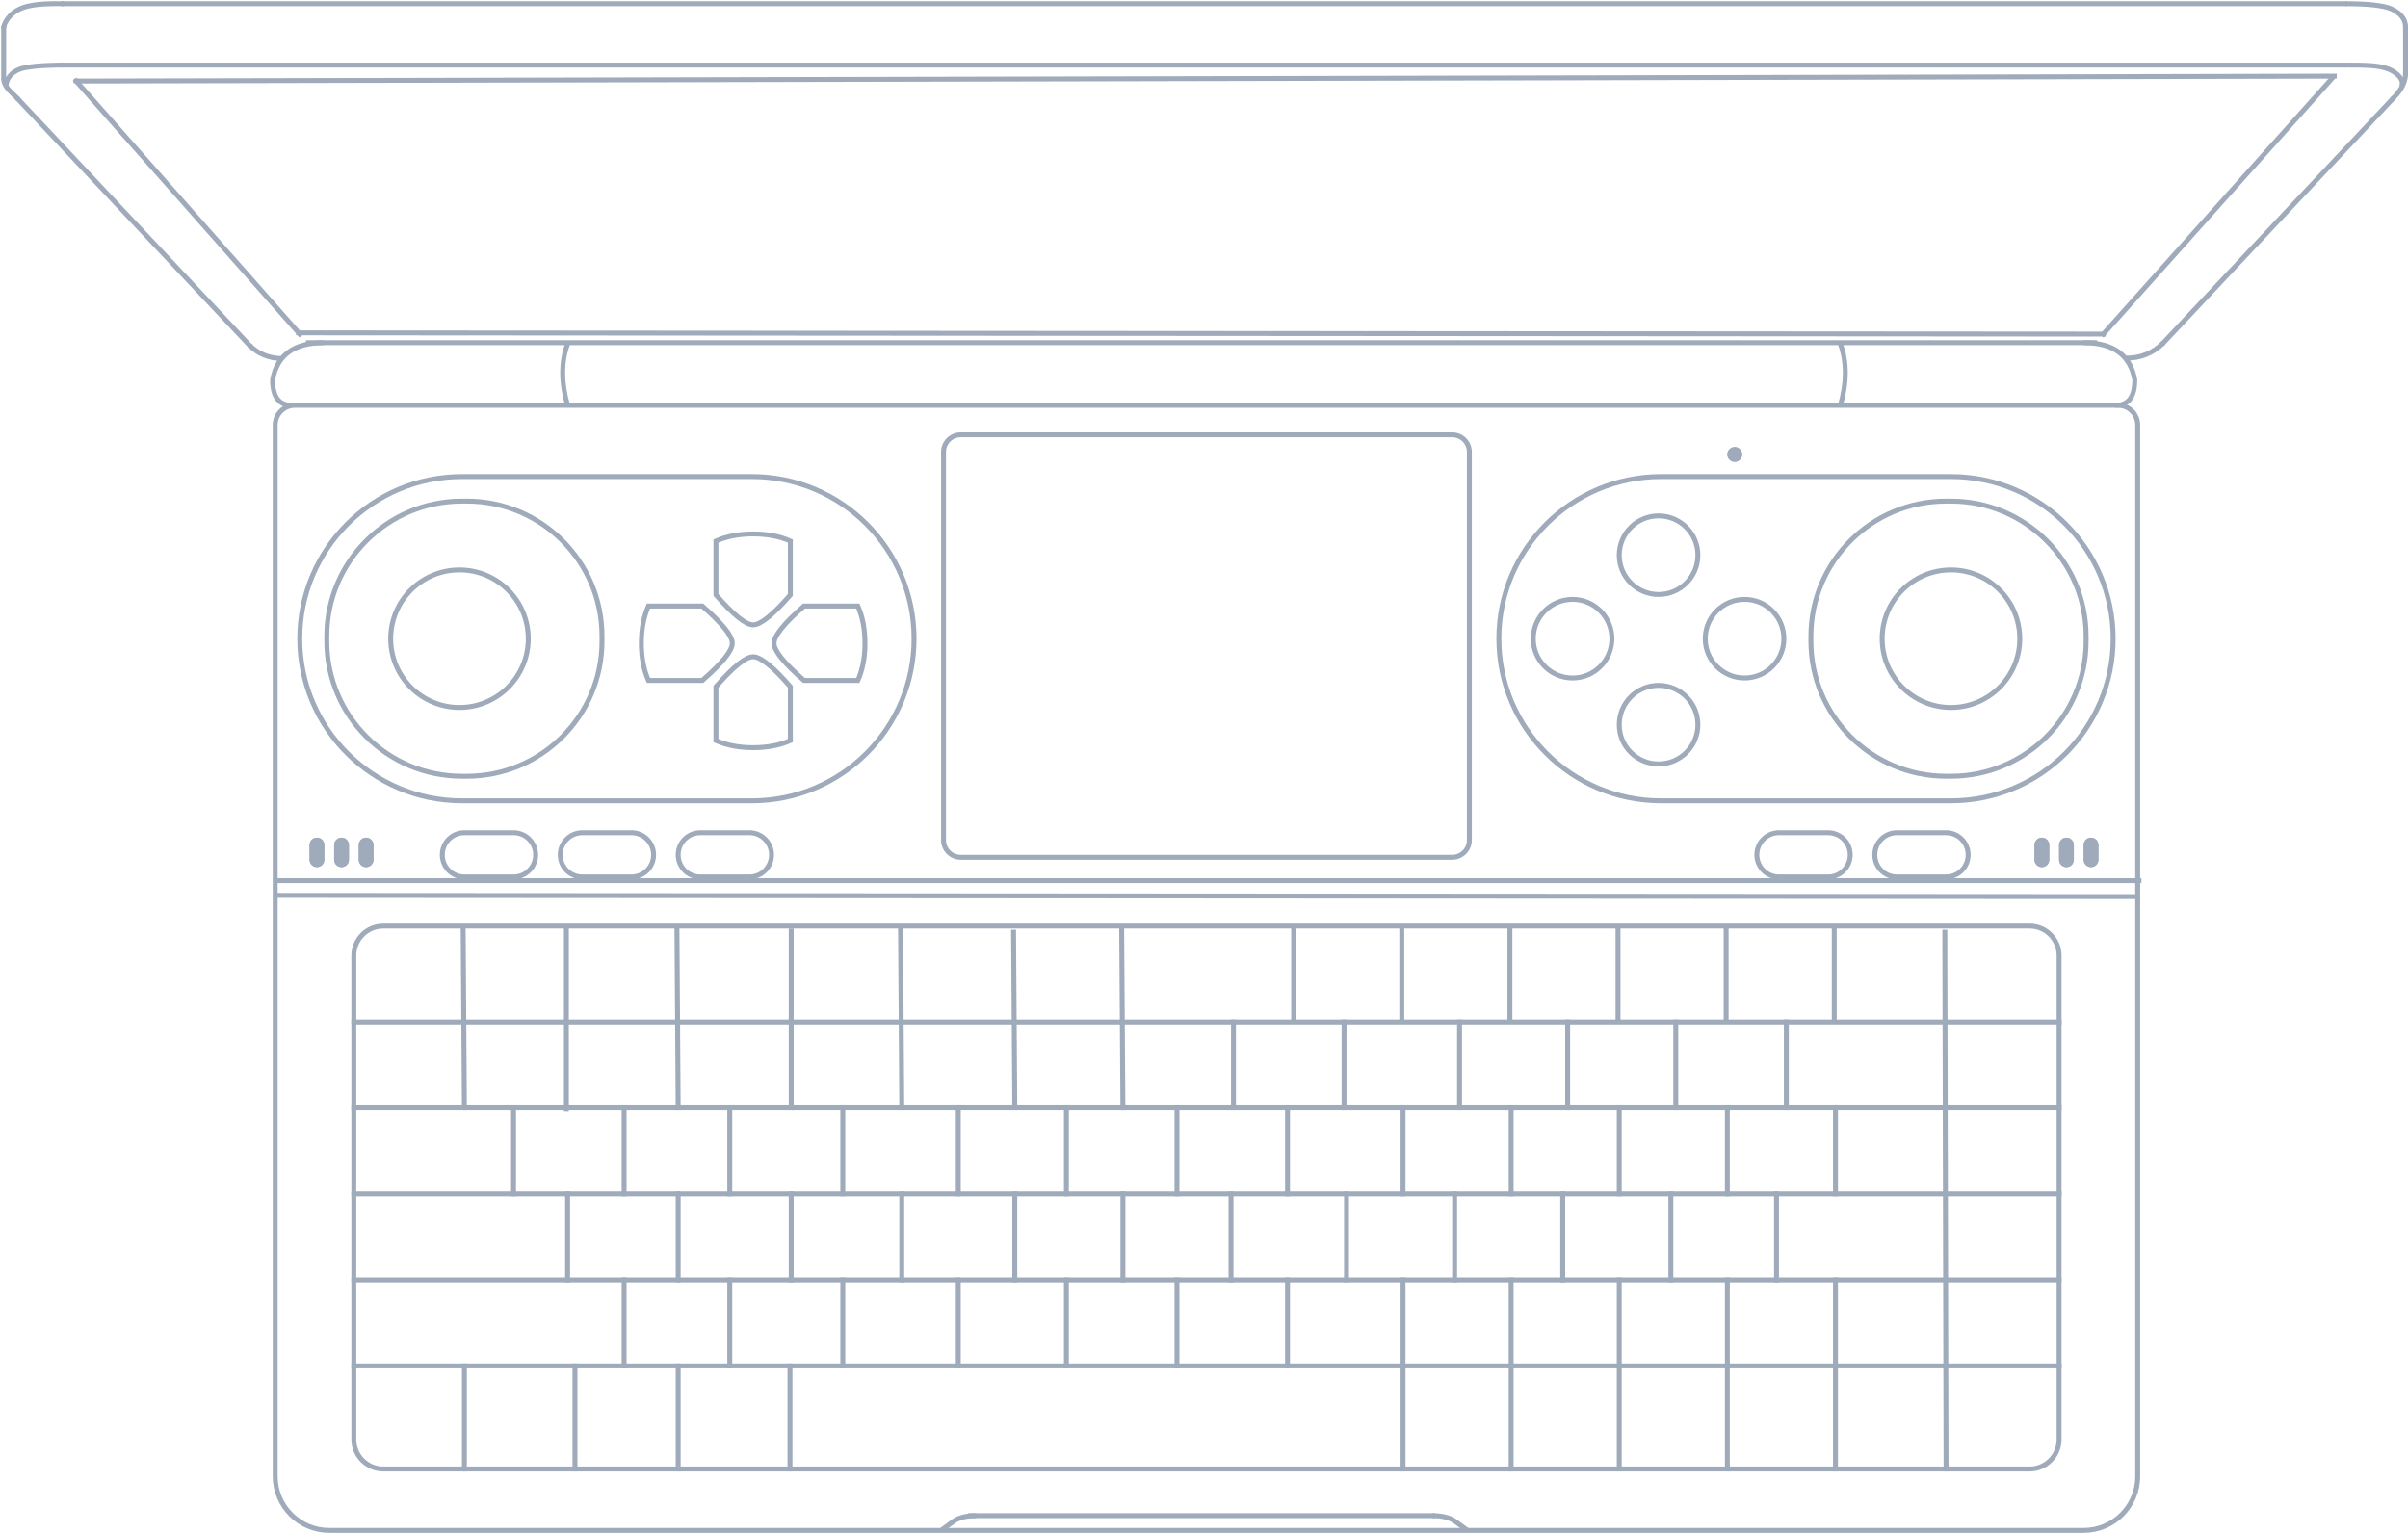
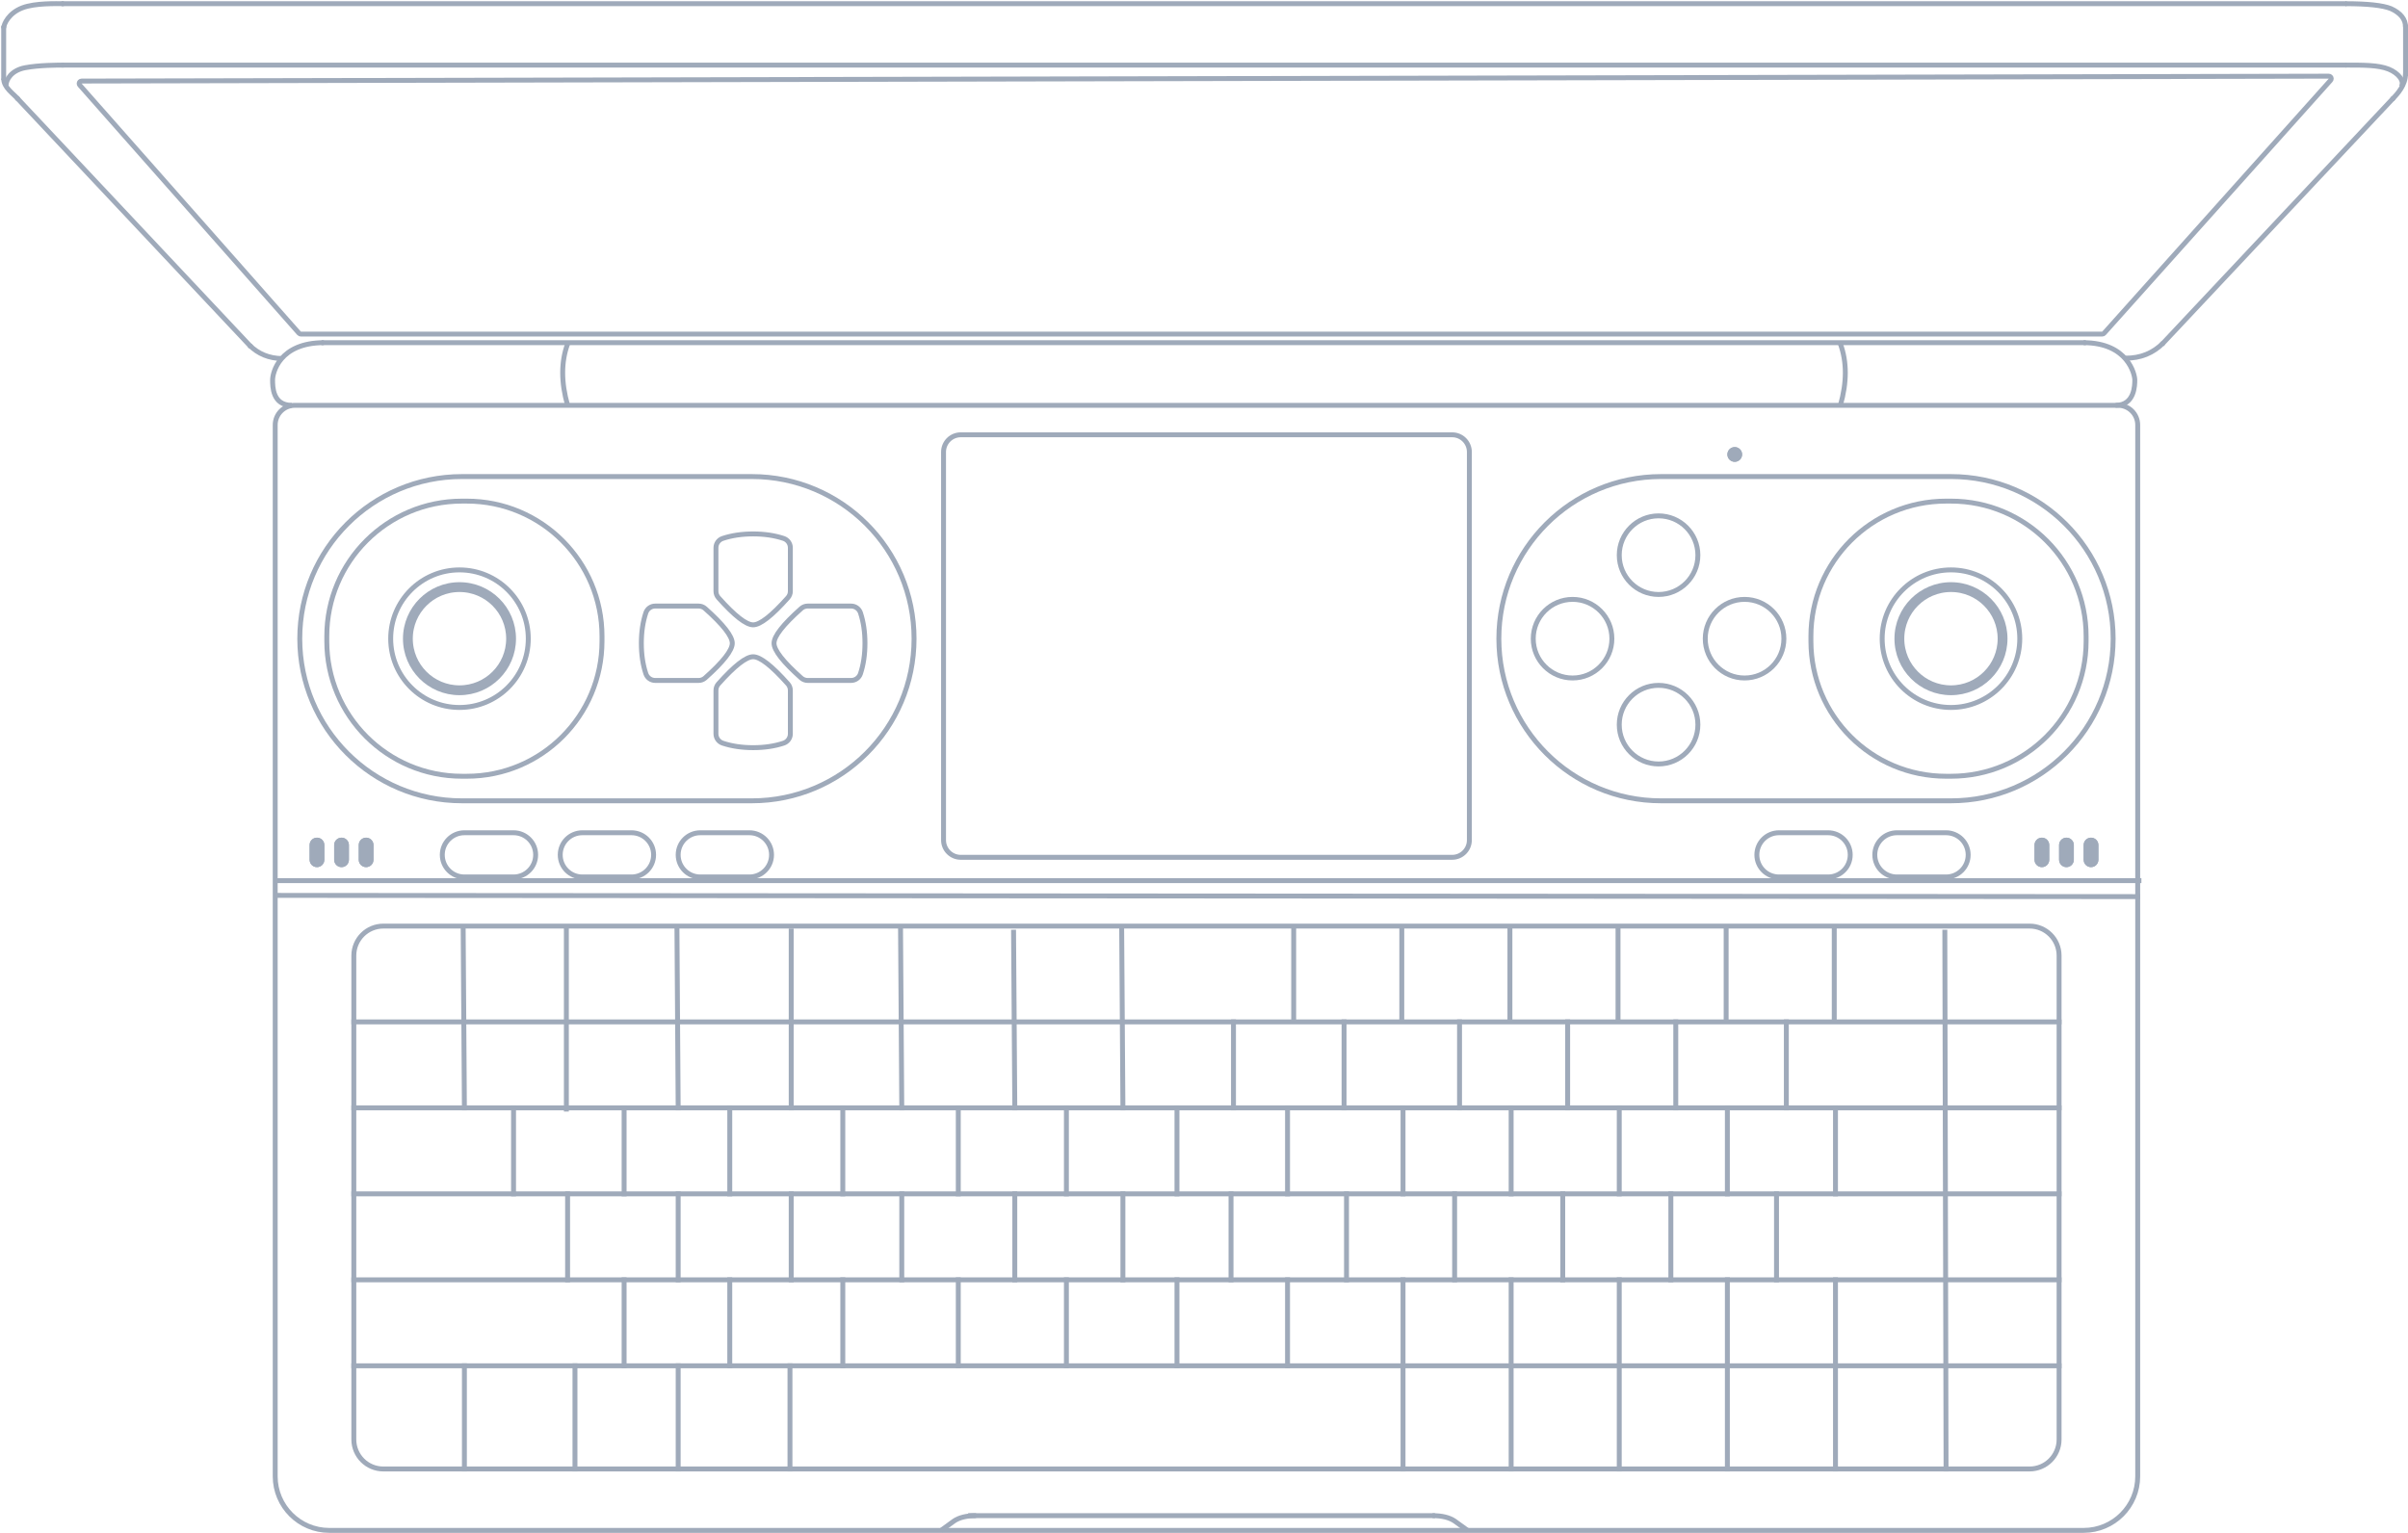
<svg xmlns="http://www.w3.org/2000/svg" version="1.1" width="980px" height="624px" viewBox="0 0 980.0 624.0">
  <defs>
    <clipPath id="i0">
      <path d="M1063,0 L1063,638 L0,638 L0,0 L1063,0 Z" />
    </clipPath>
    <clipPath id="i1">
      <path d="M208,0 C212.418,-8.11624501e-16 216,3.582 216,8 L216,166 C216,170.418 212.418,174 208,174 L8,174 C3.582,174 2.705415e-16,170.418 0,166 L0,8 C-5.41083001e-16,3.582 3.582,5.41083001e-16 8,0 L208,0 Z" />
    </clipPath>
    <clipPath id="i2">
      <path d="M29,0 C45.016,-2.94213882e-15 58,12.984 58,29 C58,45.016 45.016,58 29,58 C12.984,58 9.80712939e-16,45.016 0,29 C-1.96142588e-15,12.984 12.984,1.96142588e-15 29,0 Z" />
    </clipPath>
    <clipPath id="i3">
+       <path d="M23,0 C35.703,0 46,10.297 46,23 C46,35.703 35.703,46 23,46 C10.297,46 0,35.703 0,23 C0,10.297 10.297,0 23,0 Z" />
+     </clipPath>
+     <clipPath id="i4">
      <path d="M185,0 C222.003,-6.7973552e-15 252,29.997 252,67 C252,104.003 222.003,134 185,134 L67,134 C29.997,134 2.26578507e-15,104.003 0,67 C-4.53157013e-15,29.997 29.997,4.53157013e-15 67,0 L185,0 Z" />
    </clipPath>
-     <clipPath id="i4">
+     <clipPath id="i5">
      <path d="M58,0 C88.928,-5.68137151e-15 114,25.072 114,56 L114,58 C114,88.928 88.928,114 58,114 L56,114 C25.072,114 1.8937905e-15,88.928 0,58 L0,56 C-3.78758101e-15,25.072 25.072,3.78758101e-15 56,0 L58,0 Z" />
    </clipPath>
-     <clipPath id="i5">
-       <path d="M17,0 C26.389,-1.72470207e-15 34,7.611 34,17 C34,26.389 26.389,34 17,34 C7.611,34 5.74900688e-16,26.389 0,17 C-1.14980138e-15,7.611 7.611,1.14980138e-15 17,0 Z" />
-     </clipPath>
    <clipPath id="i6">
+       <path d="M52,69 C61.389,69 69,76.611 69,86 C69,95.389 61.389,103 52,103 C42.611,103 35,95.389 35,86 C35,76.611 42.611,69 52,69 Z M17,34 C26.389,34 34,41.611 34,51 C34,60.389 26.389,68 17,68 C7.611,68 5.74900688e-16,60.389 0,51 C-1.14980138e-15,41.611 7.611,34 17,34 Z M87,34 C96.389,34 104,41.611 104,51 C104,60.389 96.389,68 87,68 C77.611,68 70,60.389 70,51 C70,41.611 77.611,34 87,34 Z M52,0 C61.389,-1.72470207e-15 69,7.611 69,17 C69,26.389 61.389,34 52,34 C42.611,34 35,26.389 35,17 C35,7.611 42.611,1.14980138e-15 52,0 Z" />
+     </clipPath>
+     <clipPath id="i7">
      <path d="M30,0 C35.523,-1.01453063e-15 40,4.477 40,10 C40,15.523 35.523,20 30,20 L10,20 C4.477,20 3.38176876e-16,15.523 0,10 C-6.76353751e-16,4.477 4.477,6.76353751e-16 10,0 L30,0 Z" />
    </clipPath>
-     <clipPath id="i7">
+     <clipPath id="i8">
      <path d="M3,0 C4.657,-3.04359188e-16 6,1.343 6,3 L6,9 C6,10.657 4.657,12 3,12 C1.343,12 1.01453063e-16,10.657 0,9 L0,3 C-2.02906125e-16,1.343 1.343,2.02906125e-16 3,0 Z M13,0 C14.657,-3.04359188e-16 16,1.343 16,3 L16,9 C16,10.657 14.657,12 13,12 C11.343,12 10,10.657 10,9 L10,3 C10,1.343 11.343,2.02906125e-16 13,0 Z M23,0 C24.657,-3.04359188e-16 26,1.343 26,3 L26,9 C26,10.657 24.657,12 23,12 C21.343,12 20,10.657 20,9 L20,3 C20,1.343 21.343,2.02906125e-16 23,0 Z" />
    </clipPath>
-     <clipPath id="i8">
+     <clipPath id="i9">
      <path d="M3,0 C4.657,0 6,1.343 6,3 C6,4.657 4.657,6 3,6 C1.343,6 0,4.657 0,3 C0,1.343 1.343,0 3,0 Z" />
    </clipPath>
  </defs>
  <g transform="translate(-41.0 -7.0)">
    <g clip-path="url(#i0)">
      <g transform="translate(42.0 8.0)">
        <g transform="translate(111.0 164.0)">
          <path d="M8,0 L750,0 C754.418,-8.11624501e-16 758,3.582 758,8 L758,436 C758,448.15 748.15,458 736,458 L22,458 C9.85,458 1.49548438e-14,448.15 0,436 L0,8 C-5.41083001e-16,3.582 3.582,-6.56434436e-15 8,0 Z" stroke="#9FAABA" stroke-width="2" fill="none" stroke-miterlimit="10" />
          <g transform="translate(0.0 199.0)">
            <path d="M0.5,0.5 L758,1" stroke="#9FAABA" stroke-width="2" fill="none" stroke-linecap="square" stroke-miterlimit="10" />
          </g>
          <g transform="translate(283.0 451.0)">
            <path d="M0,1 L188,1" stroke="#9FAABA" stroke-width="2" fill="none" stroke-linecap="square" stroke-miterlimit="10" />
          </g>
          <g transform="translate(471.0 452.0)">
            <path d="M0,0 C3.838,0 6.838,0.732 9,2.195 L14.242,6" stroke="#9FAABA" stroke-width="2" fill="none" stroke-miterlimit="10" />
          </g>
          <g transform="translate(285.2422 452.0) scale(-1.0 1.0)">
            <path d="M0,0 C3.838,0 6.838,0.732 9,2.195 L14.242,6" stroke="#9FAABA" stroke-width="2" fill="none" stroke-miterlimit="10" />
          </g>
          <g transform="translate(271.0 11.0)">
            <g clip-path="url(#i1)">
              <path d="M8,0 L208,0 C212.418,-8.11624501e-16 216,3.582 216,8 L216,166 C216,170.418 212.418,174 208,174 L8,174 C3.582,174 2.705415e-16,170.418 0,166 L0,8 C-5.41083001e-16,3.582 3.582,5.41083001e-16 8,0 Z" stroke="#9FAABA" stroke-width="4" fill="none" stroke-miterlimit="5" />
            </g>
          </g>
          <g transform="translate(0.0 193.0)">
            <path d="M0.5,0.5 L758.5,0.5" stroke="#9FAABA" stroke-width="2" fill="none" stroke-linecap="square" stroke-miterlimit="10" />
          </g>
        </g>
        <g transform="translate(120.0 192.0)">
+           <g transform="translate(644.0 38.0)">
+             <g clip-path="url(#i2)">
+               <path d="M29,0 C45.016,-2.94213882e-15 58,12.984 58,29 C58,45.016 45.016,58 29,58 C12.984,58 9.80712939e-16,45.016 0,29 C-1.96142588e-15,12.984 12.984,1.96142588e-15 29,0 Z" stroke="#9FAABA" stroke-width="4" fill="none" stroke-miterlimit="5" />
+             </g>
+             <g transform="translate(6.0 6.0)">
+               <g clip-path="url(#i3)">
+                 <path d="M23,46 C35.703,46 46,35.703 46,23 C46,10.297 35.703,0 23,0 C10.297,0 0,10.297 0,23 C0,35.703 10.297,46 23,46 Z" stroke="#9FAABA" stroke-width="8" fill="none" stroke-miterlimit="5" />
+               </g>
+             </g>
+           </g>
          <g transform="translate(37.0 38.0)">
            <g clip-path="url(#i2)">
              <path d="M29,0 C45.016,-2.94213882e-15 58,12.984 58,29 C58,45.016 45.016,58 29,58 C12.984,58 9.80712939e-16,45.016 0,29 C-1.96142588e-15,12.984 12.984,1.96142588e-15 29,0 Z" stroke="#9FAABA" stroke-width="4" fill="none" stroke-miterlimit="5" />
            </g>
-           </g>
-           <g transform="translate(644.0 38.0)">
-             <g clip-path="url(#i2)">
-               <path d="M29,0 C45.016,-2.94213882e-15 58,12.984 58,29 C58,45.016 45.016,58 29,58 C12.984,58 9.80712939e-16,45.016 0,29 C-1.96142588e-15,12.984 12.984,1.96142588e-15 29,0 Z" stroke="#9FAABA" stroke-width="4" fill="none" stroke-miterlimit="5" />
-             </g>
-           </g>
-           <g clip-path="url(#i3)">
+             <g transform="translate(6.0 6.0)">
+               <g clip-path="url(#i3)">
+                 <path d="M23,46 C35.703,46 46,35.703 46,23 C46,10.297 35.703,0 23,0 C10.297,0 0,10.297 0,23 C0,35.703 10.297,46 23,46 Z" stroke="#9FAABA" stroke-width="8" fill="none" stroke-miterlimit="5" />
+               </g>
+             </g>
+           </g>
+           <g clip-path="url(#i4)">
            <path d="M67,0 L185,0 C222.003,-6.7973552e-15 252,29.997 252,67 C252,104.003 222.003,134 185,134 L67,134 C29.997,134 2.26578507e-15,104.003 0,67 C-4.53157013e-15,29.997 29.997,4.53157013e-15 67,0 Z" stroke="#9FAABA" stroke-width="4" fill="none" stroke-miterlimit="5" />
          </g>
          <g transform="translate(488.0 0.0)">
-             <g clip-path="url(#i3)">
+             <g clip-path="url(#i4)">
              <path d="M67,0 L185,0 C222.003,-6.7973552e-15 252,29.997 252,67 C252,104.003 222.003,134 185,134 L67,134 C29.997,134 2.26578507e-15,104.003 0,67 C-4.53157013e-15,29.997 29.997,4.53157013e-15 67,0 Z" stroke="#9FAABA" stroke-width="4" fill="none" stroke-miterlimit="5" />
            </g>
          </g>
          <g transform="translate(11.0 10.0)">
-             <g clip-path="url(#i4)">
+             <g clip-path="url(#i5)">
              <path d="M56,0 L58,0 C88.928,-5.68137151e-15 114,25.072 114,56 L114,58 C114,88.928 88.928,114 58,114 L56,114 C25.072,114 1.8937905e-15,88.928 0,58 L0,56 C-3.78758101e-15,25.072 25.072,3.78758101e-15 56,0 Z" stroke="#9FAABA" stroke-width="4" fill="none" stroke-miterlimit="5" />
            </g>
          </g>
          <g transform="translate(615.0 10.0)">
-             <g clip-path="url(#i4)">
+             <g clip-path="url(#i5)">
              <path d="M56,0 L58,0 C88.928,-5.68137151e-15 114,25.072 114,56 L114,58 C114,88.928 88.928,114 58,114 L56,114 C25.072,114 1.8937905e-15,88.928 0,58 L0,56 C-3.78758101e-15,25.072 25.072,3.78758101e-15 56,0 Z" stroke="#9FAABA" stroke-width="4" fill="none" stroke-miterlimit="5" />
            </g>
          </g>
-           <g transform="translate(502.0 50.0)">
-             <g clip-path="url(#i5)">
-               <path d="M17,0 C26.389,-1.72470207e-15 34,7.611 34,17 C34,26.389 26.389,34 17,34 C7.611,34 5.74900688e-16,26.389 0,17 C-1.14980138e-15,7.611 7.611,1.14980138e-15 17,0 Z" stroke="#9FAABA" stroke-width="4" fill="none" stroke-miterlimit="5" />
-             </g>
-           </g>
-           <g transform="translate(572.0 50.0)">
-             <g clip-path="url(#i5)">
-               <path d="M17,0 C26.389,-1.72470207e-15 34,7.611 34,17 C34,26.389 26.389,34 17,34 C7.611,34 5.74900688e-16,26.389 0,17 C-1.14980138e-15,7.611 7.611,1.14980138e-15 17,0 Z" stroke="#9FAABA" stroke-width="4" fill="none" stroke-miterlimit="5" />
-             </g>
-           </g>
-           <g transform="translate(537.0 16.0)">
-             <g clip-path="url(#i5)">
-               <path d="M17,0 C26.389,-1.72470207e-15 34,7.611 34,17 C34,26.389 26.389,34 17,34 C7.611,34 5.74900688e-16,26.389 0,17 C-1.14980138e-15,7.611 7.611,1.14980138e-15 17,0 Z" stroke="#9FAABA" stroke-width="4" fill="none" stroke-miterlimit="5" />
-             </g>
-           </g>
-           <g transform="translate(537.0 85.0)">
-             <g clip-path="url(#i5)">
-               <path d="M17,0 C26.389,-1.72470207e-15 34,7.611 34,17 C34,26.389 26.389,34 17,34 C7.611,34 5.74900688e-16,26.389 0,17 C-1.14980138e-15,7.611 7.611,1.14980138e-15 17,0 Z" stroke="#9FAABA" stroke-width="4" fill="none" stroke-miterlimit="5" />
-             </g>
-           </g>
-           <g transform="translate(170.3746 111.3627) rotate(-90)">
-             <path d="M2.895,0 L24.822,0 C32.947,7.081 37.009,12.129 37.009,15.142 C37.009,18.155 32.947,23.202 24.822,30.283 L2.895,30.283 C0.965,25.935 0,20.888 0,15.142 C0,9.396 0.965,4.348 2.895,0 Z" stroke="#9FAABA" stroke-width="2" fill="none" stroke-miterlimit="10" />
-           </g>
-           <g transform="translate(200.658 24.35388) rotate(90.0)">
-             <path d="M2.895,0 L24.822,0 C32.947,7.081 37.009,12.129 37.009,15.142 C37.009,18.155 32.947,23.202 24.822,30.283 L2.895,30.283 C0.965,25.935 0,20.888 0,15.142 C0,9.396 0.965,4.348 2.895,0 Z" stroke="#9FAABA" stroke-width="2" fill="none" stroke-miterlimit="10" />
-           </g>
-           <g transform="translate(231.0207 53.7166) scale(-1.0 1.0)">
-             <path d="M2.895,0 L24.822,0 C32.947,7.081 37.009,12.129 37.009,15.142 C37.009,18.155 32.947,23.202 24.822,30.283 L2.895,30.283 C0.965,25.935 0,20.888 0,15.142 C0,9.396 0.965,4.348 2.895,0 Z" stroke="#9FAABA" stroke-width="2" fill="none" stroke-miterlimit="10" />
-           </g>
-           <g transform="translate(140.0119 53.7166)">
-             <path d="M2.895,0 L24.822,0 C32.947,7.081 37.009,12.129 37.009,15.142 C37.009,18.155 32.947,23.202 24.822,30.283 L2.895,30.283 C0.965,25.935 0,20.888 0,15.142 C0,9.396 0.965,4.348 2.895,0 Z" stroke="#9FAABA" stroke-width="2" fill="none" stroke-miterlimit="10" />
+           <g transform="translate(502.0 16.0)">
+             <g clip-path="url(#i6)">
+               <path d="M17,34 C26.389,34 34,41.611 34,51 C34,60.389 26.389,68 17,68 C7.611,68 5.74900688e-16,60.389 0,51 C-1.14980138e-15,41.611 7.611,34 17,34 Z M87,34 C96.389,34 104,41.611 104,51 C104,60.389 96.389,68 87,68 C77.611,68 70,60.389 70,51 C70,41.611 77.611,34 87,34 Z M52,0 C61.389,-1.72470207e-15 69,7.611 69,17 C69,26.389 61.389,34 52,34 C42.611,34 35,26.389 35,17 C35,7.611 42.611,1.14980138e-15 52,0 Z M52,69 C61.389,69 69,76.611 69,86 C69,95.389 61.389,103 52,103 C42.611,103 35,95.389 35,86 C35,76.611 42.611,69 52,69 Z" stroke="#9FAABA" stroke-width="4" fill="none" stroke-miterlimit="5" />
+             </g>
+           </g>
+           <g transform="translate(140.0119 24.35388)">
+             <path d="M45.504,50 C48.371,50 53.08,53.678 59.631,61.034 C60.285,61.765 60.646,62.712 60.646,63.693 L60.646,81.375 C60.646,83.099 59.542,84.628 57.906,85.172 C54.216,86.396 50.082,87.009 45.504,87.009 C40.927,87.009 36.793,86.396 33.102,85.172 C31.467,84.628 30.363,83.099 30.363,81.375 L30.363,63.693 C30.363,62.712 30.724,61.765 31.378,61.034 C37.929,53.678 42.637,50 45.504,50 Z M85.375,29.363 C87.099,29.363 88.628,30.467 89.172,32.102 C90.396,35.793 91.009,39.927 91.009,44.504 C91.009,49.082 90.396,53.216 89.172,56.906 C88.628,58.542 87.099,59.646 85.375,59.646 L67.693,59.646 C66.712,59.646 65.765,59.285 65.034,58.631 C57.678,52.08 54,47.371 54,44.504 C54,41.637 57.678,36.929 65.034,30.378 C65.765,29.724 66.712,29.363 67.693,29.363 L85.375,29.363 Z M23.315,29.363 C24.297,29.363 25.244,29.724 25.975,30.378 C33.331,36.929 37.009,41.637 37.009,44.504 C37.009,47.371 33.331,52.08 25.975,58.631 C25.244,59.285 24.297,59.646 23.315,59.646 L5.633,59.646 C3.91,59.646 2.38,58.542 1.837,56.906 C0.612,53.216 0,49.082 0,44.504 C0,39.927 0.612,35.793 1.837,32.102 C2.38,30.467 3.91,29.363 5.633,29.363 L23.315,29.363 Z M45.504,-3.55271368e-15 C50.082,-3.83300686e-15 54.216,0.612 57.906,1.837 C59.542,2.38 60.646,3.91 60.646,5.633 L60.646,23.315 C60.646,24.297 60.285,25.244 59.631,25.975 C53.08,33.331 48.371,37.009 45.504,37.009 C42.637,37.009 37.929,33.331 31.378,25.975 C30.724,25.244 30.363,24.297 30.363,23.315 L30.363,5.633 C30.363,3.91 31.467,2.38 33.102,1.837 C36.793,0.612 40.927,-3.2724205e-15 45.504,-3.55271368e-15 Z" stroke="#9FAABA" stroke-width="2" fill="none" stroke-miterlimit="10" />
          </g>
        </g>
        <g transform="translate(143.0 376.0)">
          <path d="M12,0 L682,0 C688.627,-1.21743675e-15 694,5.373 694,12 L694,209 C694,215.627 688.627,221 682,221 L12,221 C5.373,221 1.81693806e-14,215.627 0,209 L0,12 C2.74108918e-15,5.373 5.373,6.14069502e-15 12,0 Z" stroke="#9FAABA" stroke-width="2" fill="none" stroke-miterlimit="10" />
          <g transform="translate(0.0 38.0)">
            <path d="M0,1 L694,1" stroke="#9FAABA" stroke-width="2" fill="none" stroke-linecap="square" stroke-miterlimit="10" />
          </g>
          <g transform="translate(0.0 73.0)">
            <path d="M0,1 L694,1" stroke="#9FAABA" stroke-width="2" fill="none" stroke-linecap="square" stroke-miterlimit="10" />
          </g>
          <g transform="translate(0.0 108.0)">
            <path d="M0,1 L694,1" stroke="#9FAABA" stroke-width="2" fill="none" stroke-linecap="square" stroke-miterlimit="10" />
          </g>
          <g transform="translate(0.0 143.0)">
            <path d="M0,1 L694,1" stroke="#9FAABA" stroke-width="2" fill="none" stroke-linecap="square" stroke-miterlimit="10" />
          </g>
          <g transform="translate(0.0 178.0)">
            <path d="M0,1 L694,1" stroke="#9FAABA" stroke-width="2" fill="none" stroke-linecap="square" stroke-miterlimit="10" />
          </g>
          <g transform="translate(44.0 0.0)">
            <path d="M0.5,0.5 L1,74" stroke="#9FAABA" stroke-width="2" fill="none" stroke-linecap="square" stroke-miterlimit="10" />
          </g>
          <g transform="translate(177.0 2.0)">
            <path d="M1,0 L1,72" stroke="#9FAABA" stroke-width="2" fill="none" stroke-linecap="square" stroke-miterlimit="10" />
          </g>
          <g transform="translate(131.0 0.0)">
            <path d="M0.5,0.5 L1,74" stroke="#9FAABA" stroke-width="2" fill="none" stroke-linecap="square" stroke-miterlimit="10" />
          </g>
          <g transform="translate(86.0 0.0)">
            <path d="M0.5,0.5 L0.5,74.5" stroke="#9FAABA" stroke-width="2" fill="none" stroke-linecap="square" stroke-miterlimit="10" />
          </g>
          <g transform="translate(222.0 1.0)">
            <path d="M0.5,0.5 L1,73" stroke="#9FAABA" stroke-width="2" fill="none" stroke-linecap="square" stroke-miterlimit="10" />
          </g>
          <g transform="translate(312.0 1.0)">
            <path d="M0.5,0.5 L1,73" stroke="#9FAABA" stroke-width="2" fill="none" stroke-linecap="square" stroke-miterlimit="10" />
          </g>
          <g transform="translate(268.0 2.0)">
            <path d="M0.5,0.5 L1,72" stroke="#9FAABA" stroke-width="2" fill="none" stroke-linecap="square" stroke-miterlimit="10" />
          </g>
          <g transform="translate(382.0 0.0)">
            <path d="M0.5,0.5 L0.5,37.5" stroke="#9FAABA" stroke-width="2" fill="none" stroke-linecap="square" stroke-miterlimit="10" />
          </g>
          <g transform="translate(64.0 74.0)">
            <path d="M1,0 L1,35" stroke="#9FAABA" stroke-width="2" fill="none" stroke-linecap="square" stroke-miterlimit="10" />
          </g>
          <g transform="translate(109.0 74.0)">
            <path d="M1,0 L1,35" stroke="#9FAABA" stroke-width="2" fill="none" stroke-linecap="square" stroke-miterlimit="10" />
          </g>
          <g transform="translate(109.0 144.0)">
            <path d="M1,0 L1,35" stroke="#9FAABA" stroke-width="2" fill="none" stroke-linecap="square" stroke-miterlimit="10" />
          </g>
          <g transform="translate(152.0 74.0)">
            <path d="M1,0 L1,35" stroke="#9FAABA" stroke-width="2" fill="none" stroke-linecap="square" stroke-miterlimit="10" />
          </g>
          <g transform="translate(152.0 144.0)">
            <path d="M1,0 L1,35" stroke="#9FAABA" stroke-width="2" fill="none" stroke-linecap="square" stroke-miterlimit="10" />
          </g>
          <g transform="translate(198.0 74.0)">
            <path d="M1,0 L1,35" stroke="#9FAABA" stroke-width="2" fill="none" stroke-linecap="square" stroke-miterlimit="10" />
          </g>
          <g transform="translate(131.0 109.0)">
            <path d="M1,0 L1,35" stroke="#9FAABA" stroke-width="2" fill="none" stroke-linecap="square" stroke-miterlimit="10" />
          </g>
          <g transform="translate(177.0 109.0)">
            <path d="M1,0 L1,35" stroke="#9FAABA" stroke-width="2" fill="none" stroke-linecap="square" stroke-miterlimit="10" />
          </g>
          <g transform="translate(222.0 109.0)">
            <path d="M1,0 L1,35" stroke="#9FAABA" stroke-width="2" fill="none" stroke-linecap="square" stroke-miterlimit="10" />
          </g>
          <g transform="translate(268.0 109.0)">
            <path d="M1,0 L1,35" stroke="#9FAABA" stroke-width="2" fill="none" stroke-linecap="square" stroke-miterlimit="10" />
          </g>
          <g transform="translate(312.0 109.0)">
            <path d="M1,0 L1,35" stroke="#9FAABA" stroke-width="2" fill="none" stroke-linecap="square" stroke-miterlimit="10" />
          </g>
          <g transform="translate(356.0 109.0)">
            <path d="M1,0 L1,35" stroke="#9FAABA" stroke-width="2" fill="none" stroke-linecap="square" stroke-miterlimit="10" />
          </g>
          <g transform="translate(403.0 109.0)">
            <path d="M1,0 L1,35" stroke="#9FAABA" stroke-width="2" fill="none" stroke-linecap="square" stroke-miterlimit="10" />
          </g>
          <g transform="translate(447.0 109.0)">
            <path d="M1,0 L1,35" stroke="#9FAABA" stroke-width="2" fill="none" stroke-linecap="square" stroke-miterlimit="10" />
          </g>
          <g transform="translate(491.0 109.0)">
            <path d="M1,0 L1,35" stroke="#9FAABA" stroke-width="2" fill="none" stroke-linecap="square" stroke-miterlimit="10" />
          </g>
          <g transform="translate(535.0 109.0)">
            <path d="M1,0 L1,35" stroke="#9FAABA" stroke-width="2" fill="none" stroke-linecap="square" stroke-miterlimit="10" />
          </g>
          <g transform="translate(578.0 109.0)">
            <path d="M1,0 L1,35" stroke="#9FAABA" stroke-width="2" fill="none" stroke-linecap="square" stroke-miterlimit="10" />
          </g>
          <g transform="translate(131.0 179.0)">
            <path d="M1,0 L1,42" stroke="#9FAABA" stroke-width="2" fill="none" stroke-linecap="square" stroke-miterlimit="10" />
          </g>
          <g transform="translate(176.0 179.0)">
            <path d="M1.5,0 L1.5,42" stroke="#9FAABA" stroke-width="2" fill="none" stroke-linecap="square" stroke-miterlimit="10" />
          </g>
          <g transform="translate(89.0 179.0)">
            <path d="M1,0 L1,42" stroke="#9FAABA" stroke-width="2" fill="none" stroke-linecap="square" stroke-miterlimit="10" />
          </g>
          <g transform="translate(44.0 179.0)">
            <path d="M1,0 L1,42" stroke="#9FAABA" stroke-width="2" fill="none" stroke-linecap="square" stroke-miterlimit="10" />
          </g>
          <g transform="translate(86.0 109.0)">
            <path d="M1,0 L1,35" stroke="#9FAABA" stroke-width="2" fill="none" stroke-linecap="square" stroke-miterlimit="10" />
          </g>
          <g transform="translate(198.0 144.0)">
            <path d="M1,0 L1,35" stroke="#9FAABA" stroke-width="2" fill="none" stroke-linecap="square" stroke-miterlimit="10" />
          </g>
          <g transform="translate(245.0 74.0)">
            <path d="M1,0 L1,35" stroke="#9FAABA" stroke-width="2" fill="none" stroke-linecap="square" stroke-miterlimit="10" />
          </g>
          <g transform="translate(245.0 144.0)">
            <path d="M1,0 L1,35" stroke="#9FAABA" stroke-width="2" fill="none" stroke-linecap="square" stroke-miterlimit="10" />
          </g>
          <g transform="translate(289.0 74.0)">
            <path d="M1,0 L1,35" stroke="#9FAABA" stroke-width="2" fill="none" stroke-linecap="square" stroke-miterlimit="10" />
          </g>
          <g transform="translate(289.0 144.0)">
            <path d="M1,0 L1,35" stroke="#9FAABA" stroke-width="2" fill="none" stroke-linecap="square" stroke-miterlimit="10" />
          </g>
          <g transform="translate(334.0 74.0)">
            <path d="M1,0 L1,35" stroke="#9FAABA" stroke-width="2" fill="none" stroke-linecap="square" stroke-miterlimit="10" />
          </g>
          <g transform="translate(334.0 144.0)">
            <path d="M1,0 L1,35" stroke="#9FAABA" stroke-width="2" fill="none" stroke-linecap="square" stroke-miterlimit="10" />
          </g>
          <g transform="translate(379.0 74.0)">
            <path d="M1,0 L1,35" stroke="#9FAABA" stroke-width="2" fill="none" stroke-linecap="square" stroke-miterlimit="10" />
          </g>
          <g transform="translate(379.0 144.0)">
            <path d="M1,0 L1,35" stroke="#9FAABA" stroke-width="2" fill="none" stroke-linecap="square" stroke-miterlimit="10" />
          </g>
          <g transform="translate(470.0 74.0)">
            <path d="M1,0 L1,35" stroke="#9FAABA" stroke-width="2" fill="none" stroke-linecap="square" stroke-miterlimit="10" />
          </g>
          <g transform="translate(470.0 144.0)">
            <path d="M1,0 L1,77" stroke="#9FAABA" stroke-width="2" fill="none" stroke-linecap="square" stroke-miterlimit="10" />
          </g>
          <g transform="translate(514.0 74.0)">
            <path d="M1,0 L1,35" stroke="#9FAABA" stroke-width="2" fill="none" stroke-linecap="square" stroke-miterlimit="10" />
          </g>
          <g transform="translate(514.0 144.0)">
            <path d="M1,0 L1,77" stroke="#9FAABA" stroke-width="2" fill="none" stroke-linecap="square" stroke-miterlimit="10" />
          </g>
          <g transform="translate(558.0 74.0)">
            <path d="M1,0 L1,35" stroke="#9FAABA" stroke-width="2" fill="none" stroke-linecap="square" stroke-miterlimit="10" />
          </g>
          <g transform="translate(558.0 144.0)">
            <path d="M1,0 L1,77" stroke="#9FAABA" stroke-width="2" fill="none" stroke-linecap="square" stroke-miterlimit="10" />
          </g>
          <g transform="translate(602.0 74.0)">
            <path d="M1,0 L1,35" stroke="#9FAABA" stroke-width="2" fill="none" stroke-linecap="square" stroke-miterlimit="10" />
          </g>
          <g transform="translate(602.0 144.0)">
            <path d="M1,0 L1,77" stroke="#9FAABA" stroke-width="2" fill="none" stroke-linecap="square" stroke-miterlimit="10" />
          </g>
          <g transform="translate(426.0 74.0)">
            <path d="M1,0 L1,35" stroke="#9FAABA" stroke-width="2" fill="none" stroke-linecap="square" stroke-miterlimit="10" />
          </g>
          <g transform="translate(426.0 144.0)">
            <path d="M1,0 L1,77" stroke="#9FAABA" stroke-width="2" fill="none" stroke-linecap="square" stroke-miterlimit="10" />
          </g>
          <g transform="translate(402.0 39.0)">
            <path d="M1,0 L1,35" stroke="#9FAABA" stroke-width="2" fill="none" stroke-linecap="square" stroke-miterlimit="10" />
          </g>
          <g transform="translate(449.0 39.0)">
            <path d="M1,0 L1,35" stroke="#9FAABA" stroke-width="2" fill="none" stroke-linecap="square" stroke-miterlimit="10" />
          </g>
          <g transform="translate(493.0 39.0)">
            <path d="M1,0 L1,35" stroke="#9FAABA" stroke-width="2" fill="none" stroke-linecap="square" stroke-miterlimit="10" />
          </g>
          <g transform="translate(537.0 39.0)">
            <path d="M1,0 L1,35" stroke="#9FAABA" stroke-width="2" fill="none" stroke-linecap="square" stroke-miterlimit="10" />
          </g>
          <g transform="translate(582.0 39.0)">
            <path d="M1,0 L1,35" stroke="#9FAABA" stroke-width="2" fill="none" stroke-linecap="square" stroke-miterlimit="10" />
          </g>
          <g transform="translate(426.0 0.0)">
            <path d="M0.5,0.5 L0.5,37.5" stroke="#9FAABA" stroke-width="2" fill="none" stroke-linecap="square" stroke-miterlimit="10" />
          </g>
          <g transform="translate(470.0 0.0)">
            <path d="M0.5,0.5 L0.5,37.5" stroke="#9FAABA" stroke-width="2" fill="none" stroke-linecap="square" stroke-miterlimit="10" />
          </g>
          <g transform="translate(514.0 0.0)">
            <path d="M0.5,0.5 L0.5,37.5" stroke="#9FAABA" stroke-width="2" fill="none" stroke-linecap="square" stroke-miterlimit="10" />
          </g>
          <g transform="translate(558.0 0.0)">
            <path d="M0.5,0.5 L0.5,37.5" stroke="#9FAABA" stroke-width="2" fill="none" stroke-linecap="square" stroke-miterlimit="10" />
          </g>
          <g transform="translate(602.0 0.0)">
            <path d="M0.5,0.5 L0.5,37.5" stroke="#9FAABA" stroke-width="2" fill="none" stroke-linecap="square" stroke-miterlimit="10" />
          </g>
          <g transform="translate(647.0 2.0)">
            <path d="M0.5,0.5 L1,219" stroke="#9FAABA" stroke-width="2" fill="none" stroke-linecap="square" stroke-miterlimit="10" />
          </g>
          <g transform="translate(357.0 39.0)">
            <path d="M1,0 L1,35" stroke="#9FAABA" stroke-width="2" fill="none" stroke-linecap="square" stroke-miterlimit="10" />
          </g>
        </g>
        <g transform="translate(178.0 337.0)">
-           <g clip-path="url(#i6)">
+           <g clip-path="url(#i7)">
            <path d="M10,0 L30,0 C35.523,-1.01453063e-15 40,4.477 40,10 C40,15.523 35.523,20 30,20 L10,20 C4.477,20 3.38176876e-16,15.523 0,10 C-6.76353751e-16,4.477 4.477,6.76353751e-16 10,0 Z" stroke="#9FAABA" stroke-width="4" fill="none" stroke-miterlimit="5" />
          </g>
          <g transform="translate(48.0 0.0)">
-             <g clip-path="url(#i6)">
+             <g clip-path="url(#i7)">
              <path d="M10,0 L30,0 C35.523,-1.01453063e-15 40,4.477 40,10 C40,15.523 35.523,20 30,20 L10,20 C4.477,20 3.38176876e-16,15.523 0,10 C-6.76353751e-16,4.477 4.477,6.76353751e-16 10,0 Z" stroke="#9FAABA" stroke-width="4" fill="none" stroke-miterlimit="5" />
            </g>
          </g>
          <g transform="translate(96.0 0.0)">
-             <g clip-path="url(#i6)">
+             <g clip-path="url(#i7)">
              <path d="M10,0 L30,0 C35.523,-1.01453063e-15 40,4.477 40,10 C40,15.523 35.523,20 30,20 L10,20 C4.477,20 3.38176876e-16,15.523 0,10 C-6.76353751e-16,4.477 4.477,6.76353751e-16 10,0 Z" stroke="#9FAABA" stroke-width="4" fill="none" stroke-miterlimit="5" />
            </g>
          </g>
          <g transform="translate(535.0 0.0)">
-             <g clip-path="url(#i6)">
+             <g clip-path="url(#i7)">
              <path d="M10,0 L30,0 C35.523,-1.01453063e-15 40,4.477 40,10 C40,15.523 35.523,20 30,20 L10,20 C4.477,20 3.38176876e-16,15.523 0,10 C-6.76353751e-16,4.477 4.477,6.76353751e-16 10,0 Z" stroke="#9FAABA" stroke-width="4" fill="none" stroke-miterlimit="5" />
            </g>
          </g>
          <g transform="translate(583.0 0.0)">
-             <g clip-path="url(#i6)">
+             <g clip-path="url(#i7)">
              <path d="M10,0 L30,0 C35.523,-1.01453063e-15 40,4.477 40,10 C40,15.523 35.523,20 30,20 L10,20 C4.477,20 3.38176876e-16,15.523 0,10 C-6.76353751e-16,4.477 4.477,6.76353751e-16 10,0 Z" stroke="#9FAABA" stroke-width="4" fill="none" stroke-miterlimit="5" />
            </g>
          </g>
        </g>
        <g transform="translate(30.0 30.0)">
-           <path d="M0,2 L919,0" stroke="#9FAABA" stroke-width="2" fill="none" stroke-linecap="square" stroke-miterlimit="10" />
-           <g transform="translate(0.0 2.0)">
-             <path d="M0,0 L91,103" stroke="#9FAABA" stroke-width="2" fill="none" stroke-linecap="square" stroke-miterlimit="10" />
-           </g>
-           <g transform="translate(918.0 1.0) scale(-1.0 1.0)">
-             <path d="M0,0 L93,104" stroke="#9FAABA" stroke-width="2" fill="none" stroke-linecap="square" stroke-miterlimit="10" />
-           </g>
-           <g transform="translate(94.0 108.0)">
-             <path d="M0.5,0.5 L727.5,0.5" stroke="#9FAABA" stroke-width="2" fill="none" stroke-linecap="square" stroke-miterlimit="10" />
-           </g>
+           <path d="M91.451,105 L824.553,105 C824.837,105 825.108,104.879 825.298,104.667 L917.503,1.672 C917.872,1.26 917.837,0.628 917.425,0.26 C917.241,0.095 917.003,0.004 916.756,0.005 L2.211,1.995 C1.659,1.996 1.212,2.445 1.214,2.997 C1.214,3.24 1.303,3.475 1.464,3.657 L90.701,104.662 C90.891,104.877 91.164,105 91.451,105 Z" stroke="#9FAABA" stroke-width="2" fill="none" stroke-miterlimit="10" />
        </g>
        <g transform="translate(25.0 25.0)">
          <path d="M0,0.5 L928,0.5" stroke="#9FAABA" stroke-width="2" fill="none" stroke-linecap="square" stroke-miterlimit="10" />
        </g>
        <g transform="translate(25.0 0.0)">
          <path d="M0,0.5 L928,0.5" stroke="#9FAABA" stroke-width="2" fill="none" stroke-linecap="square" stroke-miterlimit="10" />
        </g>
        <g transform="translate(750.0 139.0) scale(-1.0 1.0)">
          <path d="M2,0 C-0.667,7.324 -0.667,15.658 2,25" stroke="#9FAABA" stroke-width="2" fill="none" stroke-miterlimit="10" />
        </g>
        <g transform="translate(228.0 139.0)">
          <path d="M2,0 C-0.667,7.324 -0.667,15.658 2,25" stroke="#9FAABA" stroke-width="2" fill="none" stroke-miterlimit="10" />
        </g>
        <g transform="translate(846.9389 138.5)">
-           <path d="M0,0 C12.095,0 19.053,5.042 20.873,15.126 C20.873,22.042 18.269,25.5 13.061,25.5" stroke="#9FAABA" stroke-width="2" fill="none" stroke-miterlimit="10" />
+           <path d="M0,0 C18.143,0 20.873,13.048 20.873,15.126 C20.873,17.204 20.873,25.5 13.061,25.5" stroke="#9FAABA" stroke-width="2" fill="none" stroke-miterlimit="10" />
        </g>
        <g transform="translate(130.8123 138.5) scale(-1.0 1.0)">
-           <path d="M0,0 C12.095,0 19.053,5.042 20.873,15.126 C20.873,22.042 18.269,25.5 13.061,25.5" stroke="#9FAABA" stroke-width="2" fill="none" stroke-miterlimit="10" />
+           <path d="M0,0 C18.143,0 20.873,12.329 20.873,15.126 C20.873,17.924 20.873,25.5 13.061,25.5" stroke="#9FAABA" stroke-width="2" fill="none" stroke-miterlimit="10" />
        </g>
        <g transform="translate(977.0 10.0)">
          <path d="M1,0 L1,19" stroke="#9FAABA" stroke-width="2" fill="none" stroke-linecap="square" stroke-miterlimit="10" />
        </g>
        <g transform="translate(953.5 0.5)">
          <path d="M0,0 C9.046,0 15.229,0.669 18.55,2.008 C22.517,3.827 24.5,6.325 24.5,9.5" stroke="#9FAABA" stroke-width="2" fill="none" stroke-miterlimit="10" />
        </g>
        <g transform="translate(879.0 39.0)">
          <path d="M93.5,0.5 L0.5,99.5" stroke="#9FAABA" stroke-width="2" fill="none" stroke-linecap="square" stroke-miterlimit="10" />
        </g>
        <g transform="translate(863.9566 138.5)">
          <path d="M15.543,0 C11.348,4.269 6.167,6.368 0,6.298" stroke="#9FAABA" stroke-width="2" fill="none" stroke-miterlimit="10" />
        </g>
        <g transform="translate(972.5 29.0)">
          <path d="M5.5,0 C5.5,4.611 2.316,8.152 0,10.5" stroke="#9FAABA" stroke-width="2" fill="none" stroke-miterlimit="10" />
        </g>
        <g transform="translate(953.5 25.49962)">
          <path d="M0,0 C7.339,0 13.379,-0.069 17.661,1.658 C21.653,3.267 24.195,6.596 22.755,8.75" stroke="#9FAABA" stroke-width="2" fill="none" stroke-miterlimit="10" />
        </g>
        <g transform="translate(6.0 39.0)">
          <path d="M0.5,0.5 L94.5,100.5" stroke="#9FAABA" stroke-width="2" fill="none" stroke-linecap="square" stroke-miterlimit="10" />
        </g>
        <g transform="translate(100.5 139.5)">
          <path d="M0,0 C3.544,3.566 7.987,5.388 13.33,5.467" stroke="#9FAABA" stroke-width="2" fill="none" stroke-miterlimit="10" />
        </g>
        <g transform="translate(0.0 10.0)">
          <path d="M0.5,0.5 L0.5,20.5" stroke="#9FAABA" stroke-width="2" fill="none" stroke-linecap="square" stroke-miterlimit="10" />
        </g>
        <g transform="translate(0.5 0.4830823)">
          <path d="M0,10.017 C0,8.219 2.134,3.788 7.619,1.697 C12.825,-0.289 21.306,0.017 24.5,0.017" stroke="#9FAABA" stroke-width="2" fill="none" stroke-miterlimit="10" />
        </g>
        <g transform="translate(0.5 31.0)">
          <path d="M0,0 C0,3.737 4.023,6.133 6,8.5" stroke="#9FAABA" stroke-width="2" fill="none" stroke-miterlimit="10" />
        </g>
        <g transform="translate(1.457658 25.5)">
          <path d="M0,8.322 C0,5.847 2.237,2.109 7.768,1.068 C13.442,0 20.919,0 23.542,0" stroke="#9FAABA" stroke-width="2" fill="none" stroke-miterlimit="10" />
        </g>
-         <g transform="translate(120.0 134.0)">
-           <path d="M0.5,0.5 L735,1" stroke="#9FAABA" stroke-width="2" fill="none" stroke-linecap="square" stroke-miterlimit="10" />
+         <g transform="translate(130.8123 138.0)">
+           <path d="M0,0.5 L716.127,0.5" stroke="#9FAABA" stroke-width="2" fill="none" stroke-linecap="square" stroke-miterlimit="10" />
        </g>
        <g transform="translate(827.0 340.0)">
-           <g clip-path="url(#i7)">
+           <g clip-path="url(#i8)">
            <polygon points="0,0 26,0 26,12 0,12 0,0" stroke="none" fill="#9FAABA" />
            <path d="M3,0 C4.657,-3.04359188e-16 6,1.343 6,3 L6,9 C6,10.657 4.657,12 3,12 C1.343,12 1.01453063e-16,10.657 0,9 L0,3 C-2.02906125e-16,1.343 1.343,2.02906125e-16 3,0 Z M13,0 C14.657,-3.04359188e-16 16,1.343 16,3 L16,9 C16,10.657 14.657,12 13,12 C11.343,12 10,10.657 10,9 L10,3 C10,1.343 11.343,2.02906125e-16 13,0 Z M23,0 C24.657,-3.04359188e-16 26,1.343 26,3 L26,9 C26,10.657 24.657,12 23,12 C21.343,12 20,10.657 20,9 L20,3 C20,1.343 21.343,2.02906125e-16 23,0 Z" stroke="#9FAABA" stroke-width="2" fill="none" stroke-miterlimit="5" />
          </g>
        </g>
        <g transform="translate(125.0 340.0)">
-           <g clip-path="url(#i7)">
+           <g clip-path="url(#i8)">
            <polygon points="0,0 26,0 26,12 0,12 0,0" stroke="none" fill="#9FAABA" />
            <path d="M3,0 C4.657,-3.04359188e-16 6,1.343 6,3 L6,9 C6,10.657 4.657,12 3,12 C1.343,12 1.01453063e-16,10.657 0,9 L0,3 C-2.02906125e-16,1.343 1.343,2.02906125e-16 3,0 Z M13,0 C14.657,-3.04359188e-16 16,1.343 16,3 L16,9 C16,10.657 14.657,12 13,12 C11.343,12 10,10.657 10,9 L10,3 C10,1.343 11.343,2.02906125e-16 13,0 Z M23,0 C24.657,-3.04359188e-16 26,1.343 26,3 L26,9 C26,10.657 24.657,12 23,12 C21.343,12 20,10.657 20,9 L20,3 C20,1.343 21.343,2.02906125e-16 23,0 Z" stroke="#9FAABA" stroke-width="2" fill="none" stroke-miterlimit="5" />
          </g>
        </g>
        <g transform="translate(702.0 181.0)">
-           <g clip-path="url(#i8)">
+           <g clip-path="url(#i9)">
            <polygon points="0,0 6,0 6,6 0,6 0,0" stroke="none" fill="#9FAABA" />
            <path d="M3,6 C4.657,6 6,4.657 6,3 C6,1.343 4.657,0 3,0 C1.343,0 0,1.343 0,3 C0,4.657 1.343,6 3,6 Z" stroke="#9FAABA" stroke-width="2" fill="none" stroke-miterlimit="5" />
          </g>
        </g>
      </g>
    </g>
  </g>
</svg>
